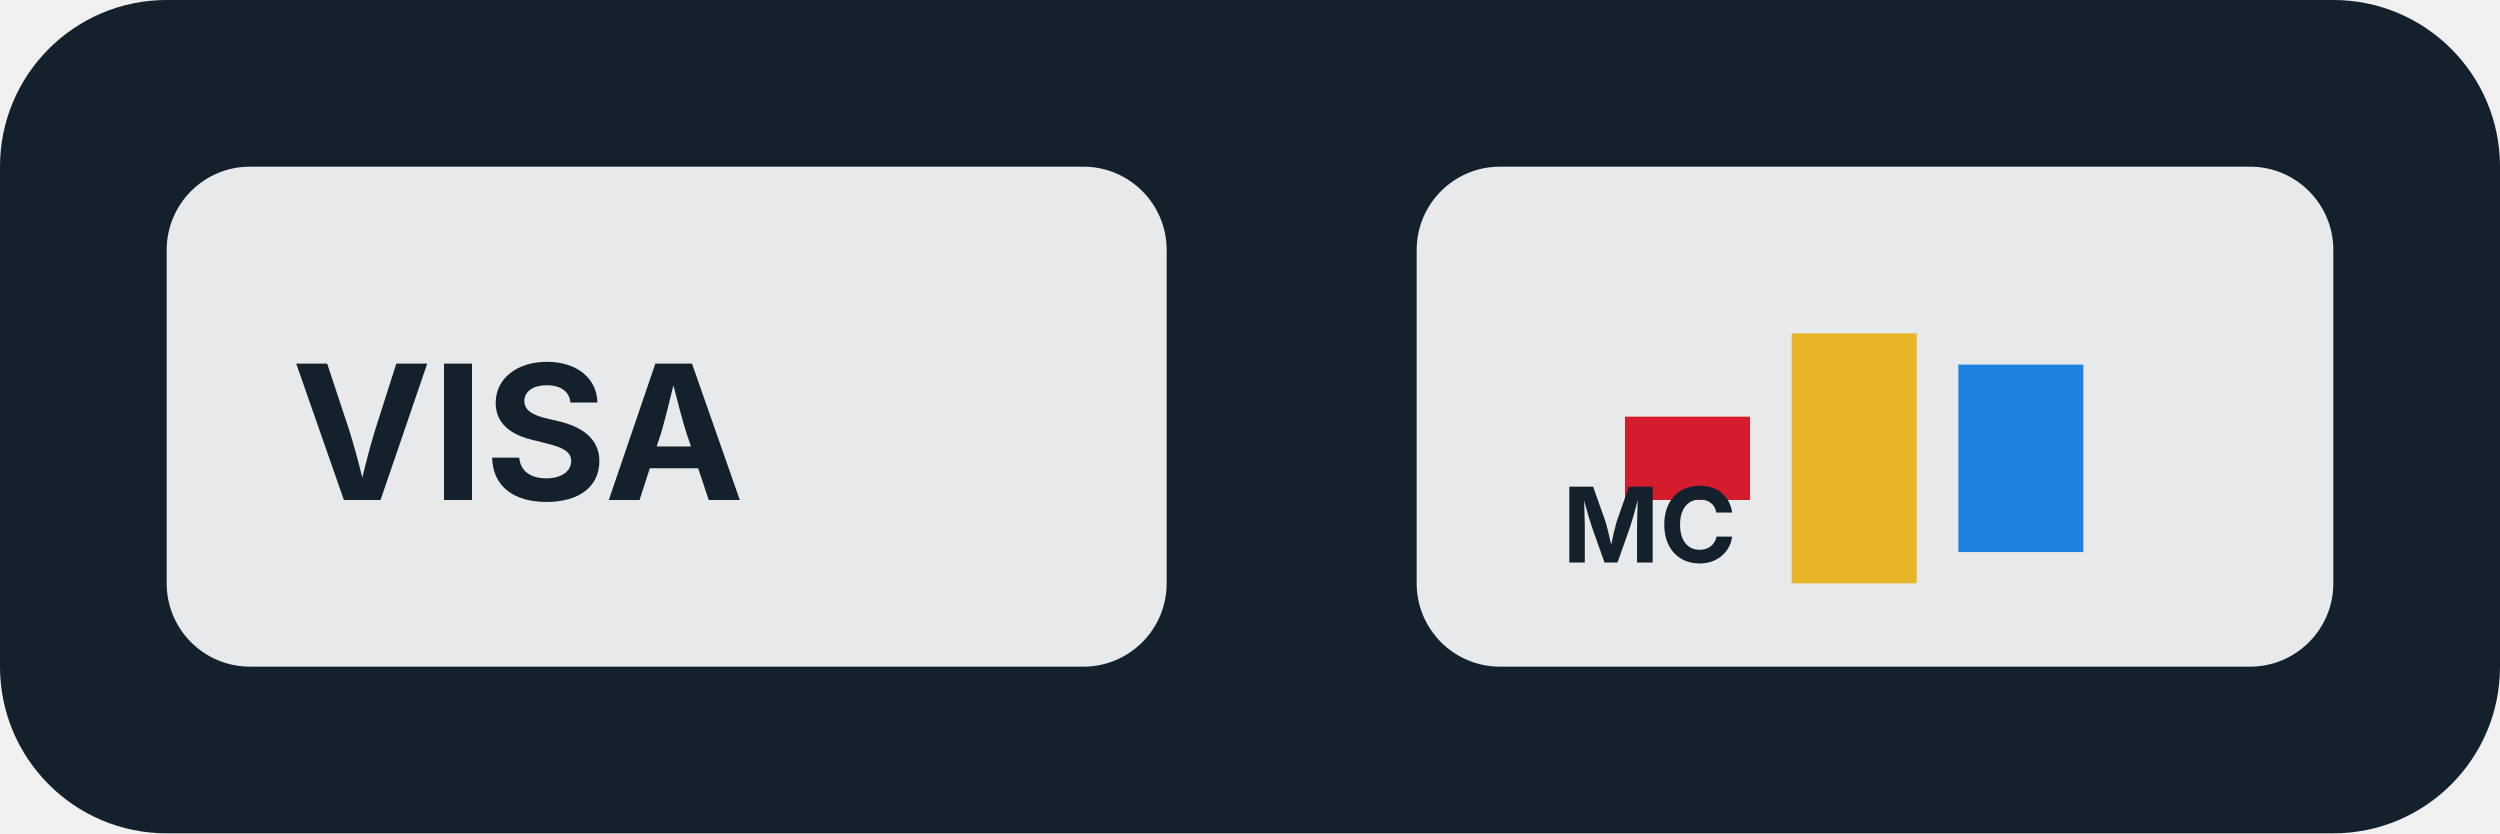
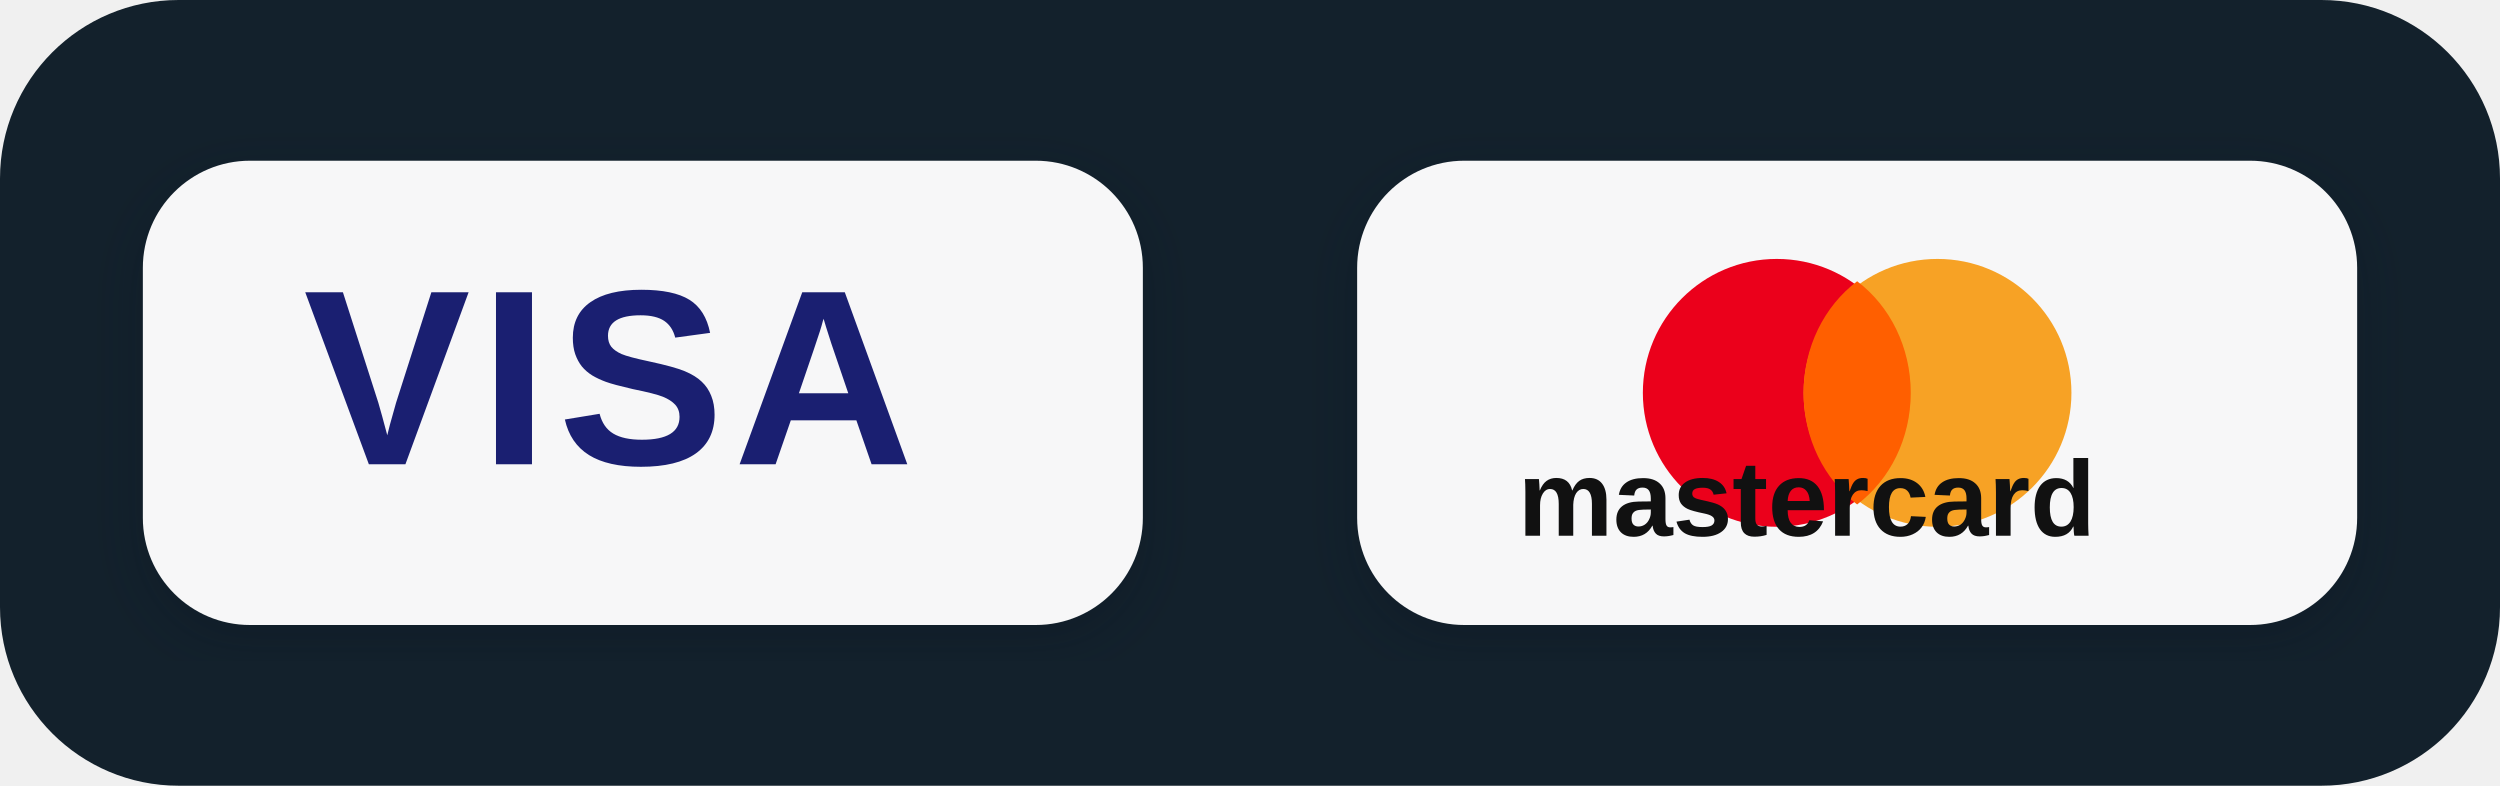
- <svg xmlns="http://www.w3.org/2000/svg" width="240" height="80" viewBox="0 0 240 80" fill="none">
-   <rect x="0" y="0" width="240" height="80" rx="16" fill="#13212C" />
-   <g opacity="0.9">
-     <rect x="16" y="16" width="96" height="48" rx="8" fill="#FFFFFF" />
-     <text x="28" y="48" fill="#13212C" font-family="Inter, sans-serif" font-size="18" font-weight="700">VISA</text>
-     <rect x="136" y="16" width="88" height="48" rx="8" fill="#FFFFFF" />
-     <path d="M156 40h12v8h-12v-8z" fill="#EA1C2D" />
-     <path d="M172 32h12v24h-12v-24z" fill="#FFC428" />
-     <path d="M188 35h12v18h-12v-18z" fill="#1F8DF5" />
-     <text x="150" y="54" fill="#13212C" font-family="Inter, sans-serif" font-size="10" font-weight="700">MC</text>
+ <svg xmlns="http://www.w3.org/2000/svg" width="280" height="88" viewBox="0 0 280 88" fill="none">
+   <rect width="280" height="88" rx="20" fill="#13212C" />
+   <g filter="url(#shadow)">
+     <rect x="16" y="18" width="112" height="52" rx="12" fill="#F7F7F8" />
+     <text x="34" y="52" fill="#1A1F71" font-family="Arial, Helvetica, sans-serif" font-size="28" font-weight="800" letter-spacing="1">VISA</text>
+     <rect x="152" y="18" width="112" height="52" rx="12" fill="#F7F7F8" />
+     <circle cx="199" cy="44" r="15" fill="#EB001B" />
+     <circle cx="217" cy="44" r="15" fill="#F79E1B" fill-opacity="0.95" />
+     <path d="M208 31.5C211.7 34.3 214 38.9 214 44C214 49.1 211.7 53.7 208 56.5C204.3 53.7 202 49.1 202 44C202 38.9 204.3 34.3 208 31.5Z" fill="#FF5F00" />
+     <text x="170" y="60" fill="#111111" font-family="Arial, Helvetica, sans-serif" font-size="12" font-weight="700">mastercard</text>
  </g>
+   <defs>
+     <filter id="shadow" x="10" y="14" width="260" height="60" filterUnits="userSpaceOnUse" color-interpolation-filters="sRGB">
+       <feFlood flood-opacity="0" result="BackgroundImageFix" />
+       <feColorMatrix in="SourceAlpha" type="matrix" values="0 0 0 0 0 0 0 0 0 0 0 0 0 0 0 0 0 0 127 0" result="hardAlpha" />
+       <feOffset dy="2" />
+       <feGaussianBlur stdDeviation="3" />
+       <feComposite in2="hardAlpha" operator="out" />
+       <feColorMatrix type="matrix" values="0 0 0 0 0.02 0 0 0 0 0.059 0 0 0 0 0.11 0 0 0 0.25 0" />
+       <feBlend mode="normal" in2="BackgroundImageFix" result="effect1_dropShadow_1_2" />
+       <feBlend mode="normal" in="SourceGraphic" in2="effect1_dropShadow_1_2" result="shape" />
+     </filter>
+   </defs>
</svg>
